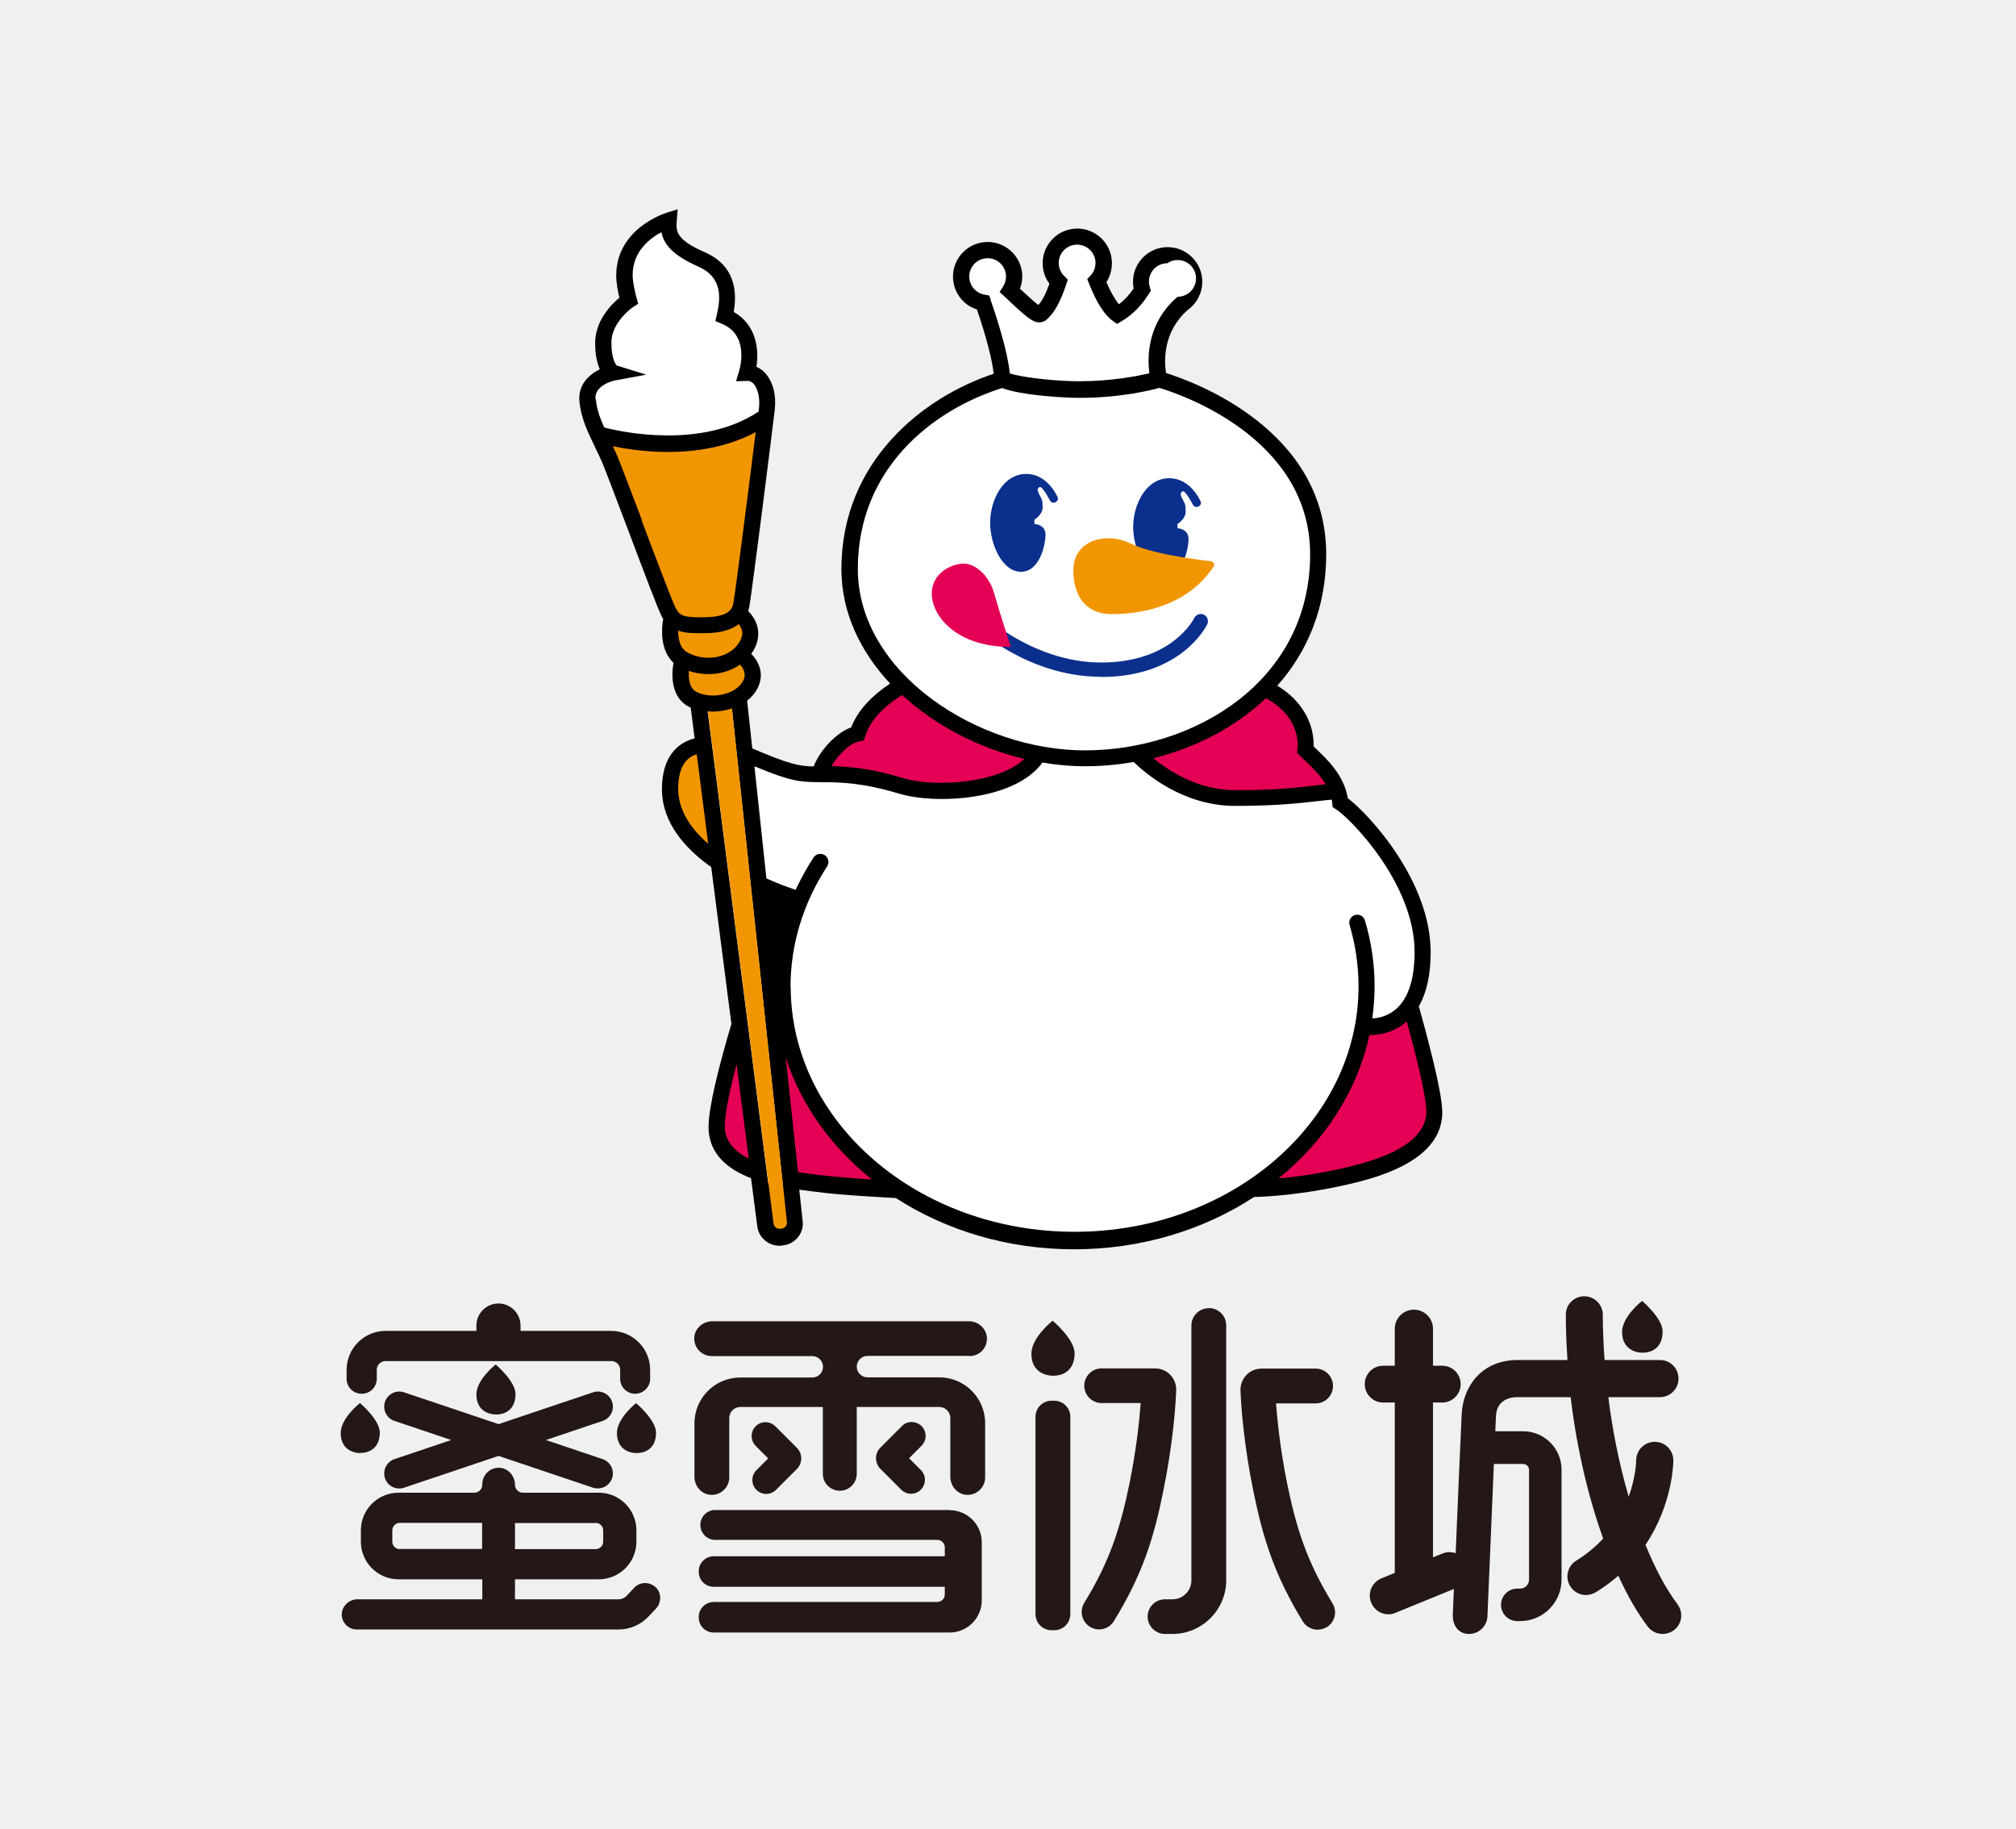
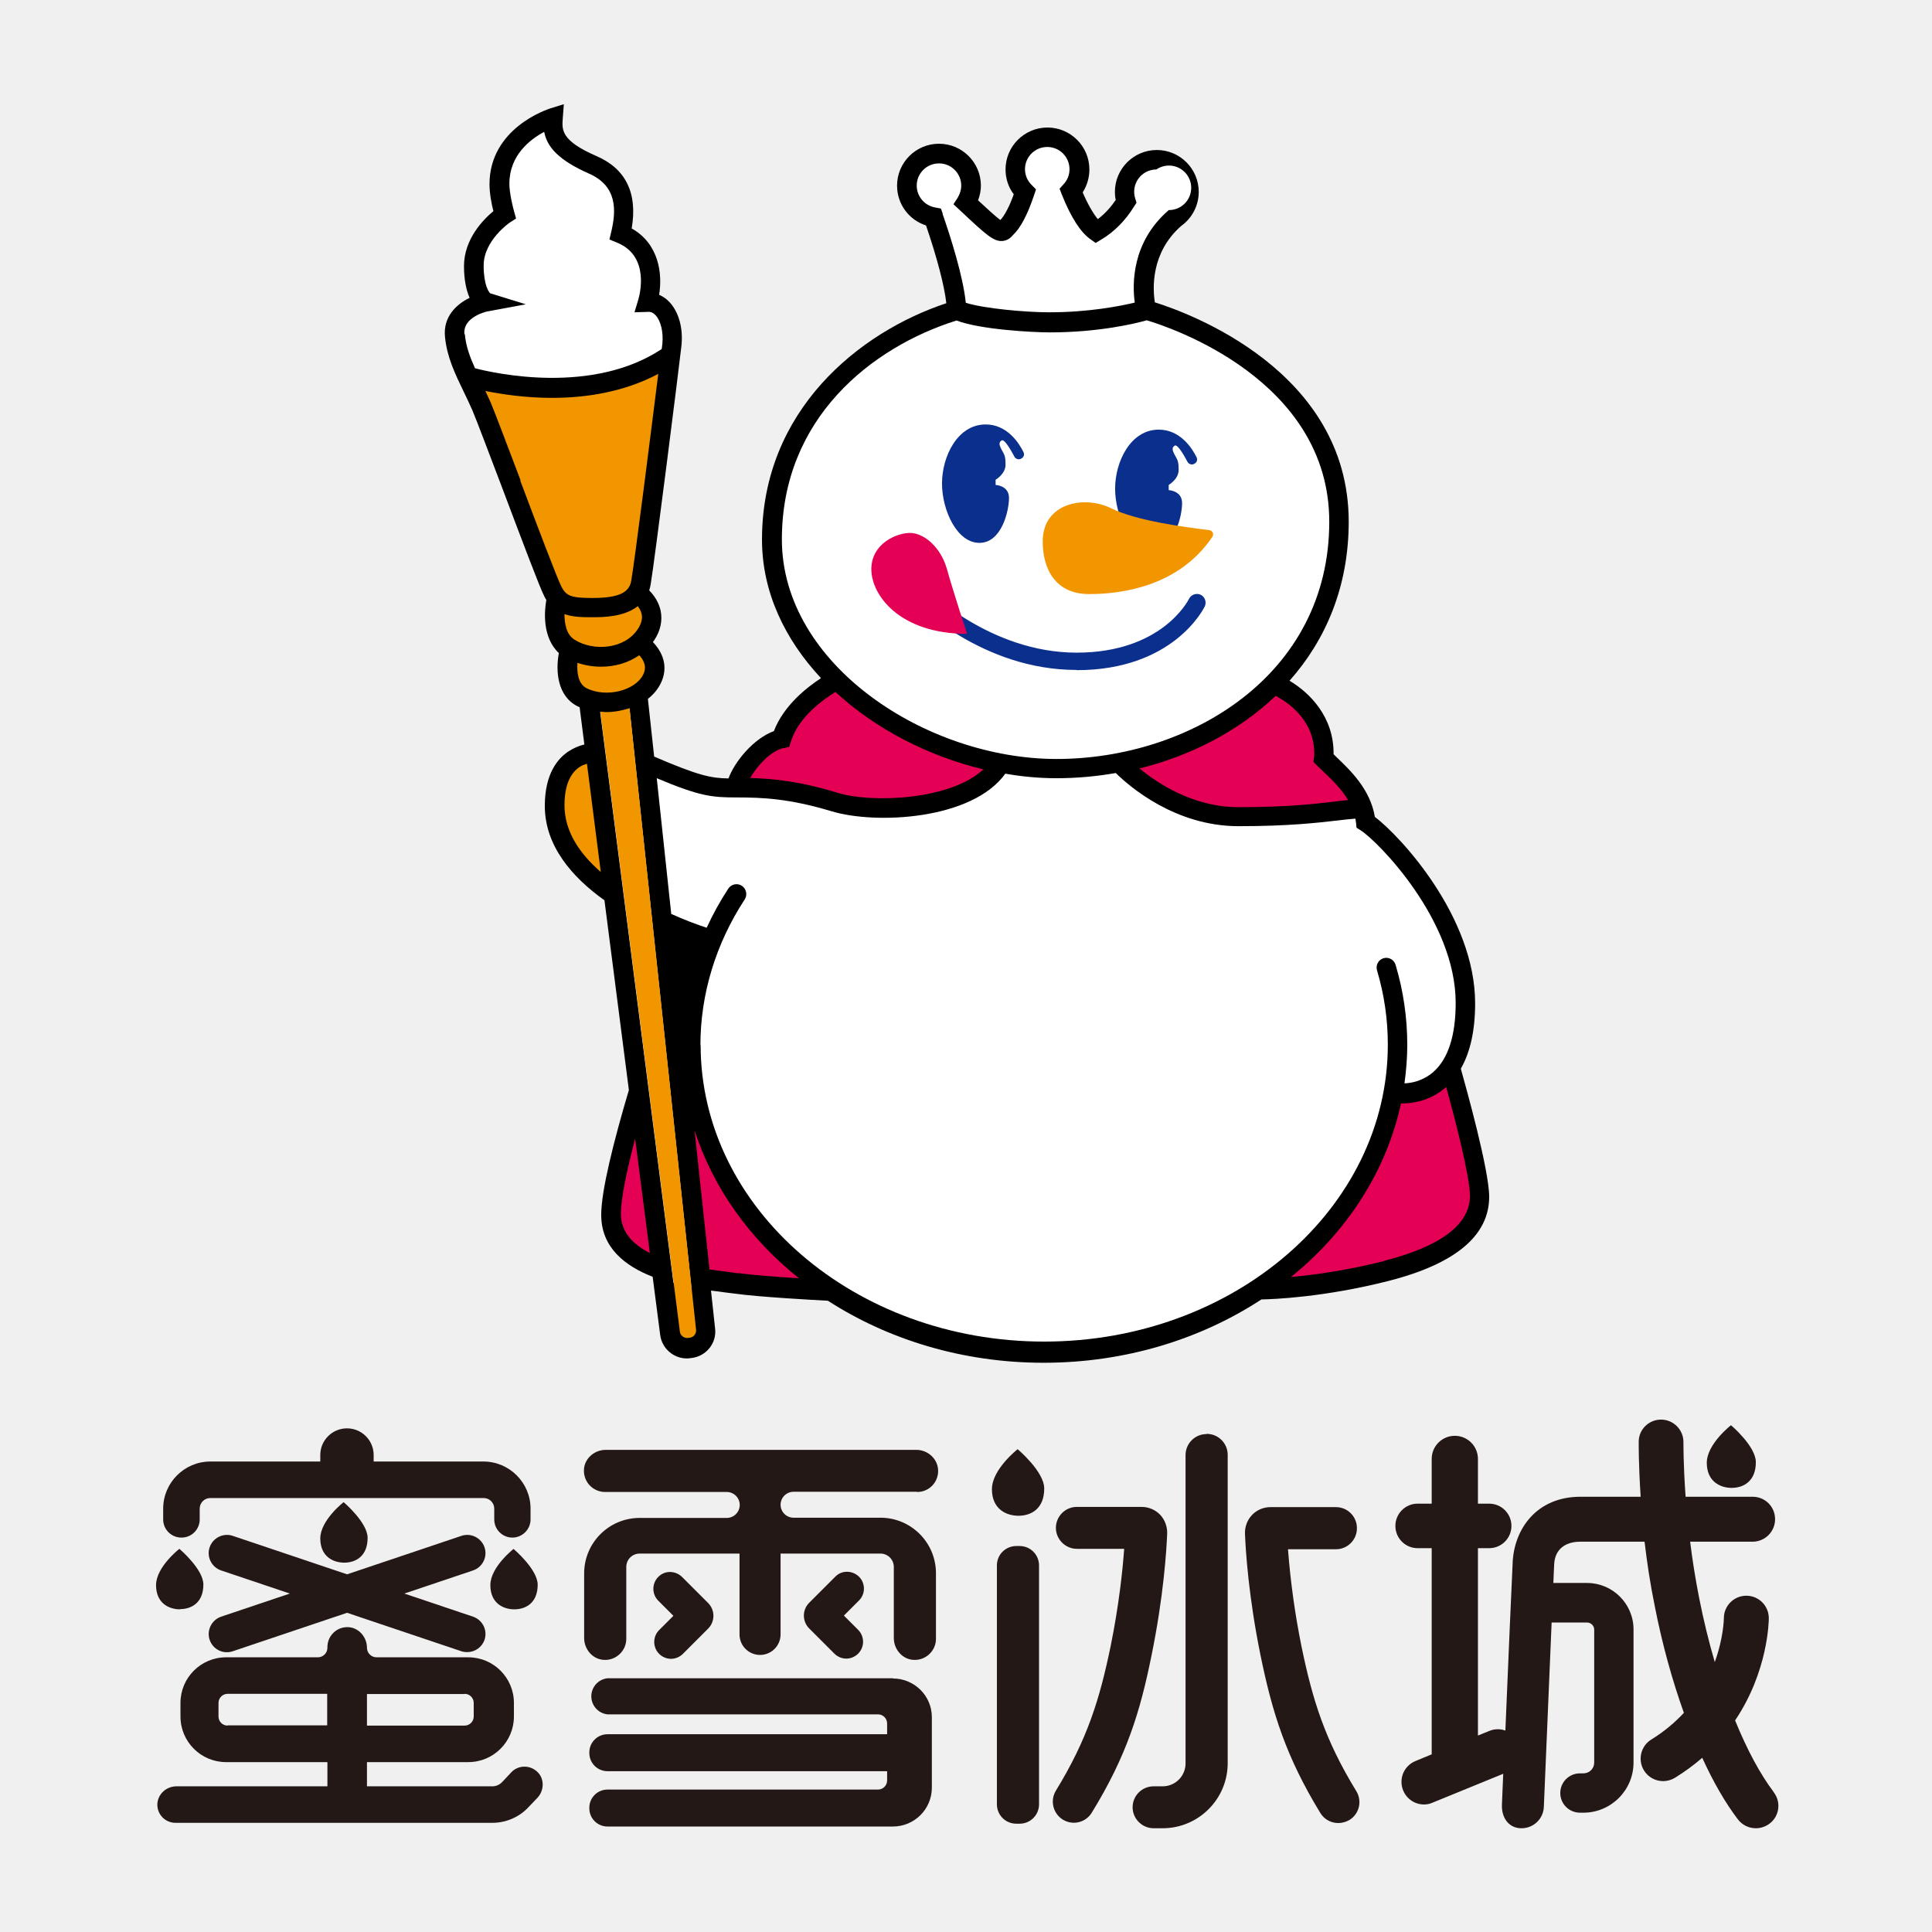
- <svg xmlns="http://www.w3.org/2000/svg" viewBox="0 0 1129 1024">
+ <svg xmlns="http://www.w3.org/2000/svg" viewBox="118.589 110.56 894.027 810.88" width="512pt" height="512pt">
  <path d="M202.6,780.5c4.7,0 8.4,-3.8 8.4,-8.4v-5a4.9,4.9 0,0 1,4.9 -4.9h126.5a4.9,4.9 0,0 1,4.9 4.9v5c0,4.7 3.8,8.4 8.4,8.4s8.4,-3.8 8.4,-8.4v-5c0,-12 -9.8,-21.8 -21.8,-21.8H291.5v-3a12.3,12.3 0,1 0,-24.7 0v3h-50.9c-12,0 -21.8,9.8 -21.8,21.8v5a8.4,8.4 0,0 0,8.4 8.4zM543,759.4c5.5,0 9.9,-4.5 9.7,-10.1 -0.2,-5.3 -4.8,-9.4 -10.1,-9.4h-143.7c-5.3,0 -10,4.1 -10.1,9.4a9.8,9.8 0,0 0,9.7 10.1h56.4c3.3,0 6,2.7 6,6 0,3.3 -2.7,6 -6,6H414.6c-14.2,0 -25.7,11.5 -25.7,25.7v29.9c0,5.3 4.1,10 9.4,10.1 5.5,0.2 10.1,-4.3 10.1,-9.7v-33.3c0,-3.5 2.8,-6.2 6.2,-6.2h46.2v37.4c0,5.3 4.3,9.5 9.5,9.5 5.3,0 9.5,-4.3 9.5,-9.5v-37.4h46.2c3.5,0 6.2,2.8 6.2,6.2v32.9c0,5.3 4.1,10 9.4,10.1 5.5,0.2 10.1,-4.3 10.1,-9.7v-30.4c0,-14.2 -11.5,-25.7 -25.7,-25.7h-40.2c-3.3,0 -6,-2.7 -6,-6 0,-3.3 2.7,-6 6,-6h57.1z" fill="#231815" />
  <path d="M342.8,785c-1.5,-4.4 -6.3,-6.8 -10.7,-5.3l-52.9,17.8 -52.9,-17.8c-4.4,-1.5 -9.2,0.9 -10.7,5.3 -1.5,4.4 0.9,9.2 5.3,10.7l31.8,10.7 -31.8,10.7a8.5,8.5 0,0 0,-5.3 10.7,8.4 8.4,0 0,0 10.7,5.3l52.9,-17.8 52.9,17.8c0.9,0.3 1.8,0.4 2.7,0.4 3.5,0 6.8,-2.2 8,-5.7 1.5,-4.4 -0.9,-9.2 -5.3,-10.7l-31.8,-10.7 31.8,-10.7c4.4,-1.5 6.8,-6.3 5.3,-10.7z" fill="#231815" />
  <path d="M355.2,889.1l-4.3,4.6c-1.2,1.2 -2.8,1.9 -4.4,1.9h-58.1v-11.2h46.9c11.6,0 21.1,-9.4 21.1,-21.1v-6.3c0,-11.6 -9.4,-21.1 -21.1,-21.1h-42.5c-2.4,0 -4.4,-2 -4.4,-4.4 0,-4.7 -3.4,-8.9 -8,-9.5a9.2,9.2 0,0 0,-10.3 9.1v0.4c0,2.4 -2,4.4 -4.4,4.4h-42.5c-11.6,0 -21.1,9.4 -21.1,21.1v6.3c0,11.6 9.4,21.1 21.1,21.1h46.9v11.2h-69.9c-4.6,0 -8.6,3.6 -8.8,8.2a8.4,8.4 0,0 0,8.4 8.7h146.6c6.3,0 12.4,-2.6 16.7,-7.2l4.2,-4.4c2.9,-3.1 3.3,-8 0.6,-11.3 -3.4,-4 -9.3,-4.1 -12.7,-0.5zM333.6,852.8c2.3,0 4.2,1.9 4.2,4.2v6.3c0,2.3 -1.9,4.2 -4.2,4.2h-45.2v-14.6h45.2zM223.9,867.5a4.2,4.2 0,0 1,-4.2 -4.2v-6.3c0,-2.3 1.9,-4.2 4.2,-4.2h46.1v14.6h-46.1zM288.7,780.6c0,-7.1 -11.1,-16.5 -11.1,-16.5s-10.8,8.4 -10.8,16.8c0,8.4 6,11.2 11.1,11.2 5.1,-0 10.8,-2.8 10.8,-11.5zM201.9,813.6c5.1,0 10.8,-2.8 10.8,-11.4 0,-7.1 -11.1,-16.5 -11.1,-16.5s-10.8,8.4 -10.8,16.8c-0,8.4 6,11.2 11.1,11.2zM356.3,785.7s-10.8,8.4 -10.8,16.8c0,8.4 6,11.2 11.1,11.2s10.8,-2.8 10.8,-11.4c0,-7.1 -11.1,-16.5 -11.1,-16.5zM589.5,739.6s-11.9,9.3 -11.9,18.5 6.6,12.3 12.3,12.3 11.9,-3.1 11.9,-12.6c0,-7.9 -12.3,-18.2 -12.3,-18.2zM919.9,757.5c5.3,0 11.2,-2.9 11.2,-11.9 0,-7.4 -11.5,-17.1 -11.5,-17.1s-11.2,8.7 -11.2,17.4c0,8.7 6.3,11.6 11.5,11.6zM531.8,845.6h-132.1a8.4,8.4 0,0 0,0 16.7h125.2c2.3,0 4.2,1.9 4.2,4.2v5h-129.4a8.4,8.4 0,0 0,-8.4 8.4v0.3a8.4,8.4 0,0 0,8.4 8.4h129.4v4.3c0,2.3 -1.9,4.2 -4.2,4.2h-125.2a8.4,8.4 0,0 0,-8.4 8.4v0.3a8.4,8.4 0,0 0,8.4 8.4h132.1c9.9,0 18,-8 18,-18v-32.6c-0,-9.9 -8.1,-17.9 -18,-17.9zM516.1,798.6c-3.1,-3 -8,-3.1 -11,0l-12.1,12.1a8.4,8.4 0,0 0,0 11.8l11.7,11.7c1.5,1.5 3.5,2.3 5.5,2.3s4,-0.8 5.5,-2.3a7.8,7.8 0,0 0,0 -11l-6.6,-6.6 7,-7a7.8,7.8 0,0 0,-0 -11zM423.6,834.3c1.5,1.5 3.5,2.3 5.5,2.3 2,0 4,-0.8 5.5,-2.3l11.7,-11.7a8.4,8.4 0,0 0,0 -11.8l-12.1,-12.1c-3.1,-3 -8,-3.1 -11,0a7.8,7.8 0,0 0,0 11l7,7 -6.6,6.6a7.8,7.8 0,0 0,-0 11zM590.4,784.4h-1.5c-5,0 -9,4 -9,9v110.5c0,5 4,9 9,9h1.5c5,0 9,-4 9,-9L599.4,793.4c0,-5 -4,-9 -9,-9zM676.9,732.6c-5.4,0 -9.7,4.4 -9.7,9.7v142.7a10.6,10.6 0,0 1,-10.6 10.6h-4.2c-5.4,0 -9.7,4.4 -9.7,9.7s4.4,9.7 9.7,9.7h4.2c16.6,0 30.1,-13.5 30.1,-30.1v-142.7c0,-5.4 -4.4,-9.7 -9.7,-9.7zM658.7,778.6c0.1,-3.2 -1.1,-6.4 -3.3,-8.7a11.9,11.9 0,0 0,-8.5 -3.6h-30c-5.4,0 -9.7,4.4 -9.7,9.7s4.4,9.7 9.7,9.7h21.9c-0.7,9.7 -2.4,26.1 -6.3,45.2 -5,24.2 -10.7,42.9 -25.3,66.7a9.8,9.8 0,0 0,3.2 13.4,9.7 9.7,0 0,0 13.4,-3.2c16.1,-26.2 22.4,-46.6 27.7,-73 5.5,-26.9 6.9,-48.3 7.2,-56.3zM746.5,776.1c0,-5.4 -4.4,-9.7 -9.7,-9.7h-30.3c-3.2,0 -6.3,1.3 -8.5,3.6a11.9,11.9 0,0 0,-3.3 8.7c0.3,8 1.7,29.4 7.2,56.3 5.4,26.4 11.7,46.8 27.7,73a9.7,9.7 0,0 0,8.3 4.6c1.7,0 3.5,-0.5 5.1,-1.4a9.7,9.7 0,0 0,3.2 -13.4c-14.6,-23.8 -20.3,-42.5 -25.3,-66.7a367.9,367.9 0,0 1,-6.3 -45.2h22.2a9.7,9.7 0,0 0,9.7 -9.7z" fill="#231815" />
  <path d="M939.4,898.3c-6.3,-8.3 -12.4,-19.7 -17.9,-33.2 15.3,-22.7 15.6,-46 15.6,-47.3 0,-5.7 -4.6,-10.4 -10.4,-10.4 -5.7,0 -10.4,4.6 -10.4,10.4 0,0.2 -0.1,9 -4.2,20.3 -2.8,-9.5 -5.2,-19.4 -7.2,-29.5 -1.8,-9.1 -3.2,-18 -4.2,-26.2h28.9c5.7,0 10.4,-4.6 10.4,-10.4s-4.6,-10.4 -10.4,-10.4h-31c-1.1,-15.2 -1,-25 -1,-25.2a10.4,10.4 0,0 0,-10.2 -10.5c-5.7,-0.1 -10.5,4.5 -10.5,10.2 -0,0.8 -0.1,10.5 0.9,25.5h-27.8c-20.5,0 -30.5,15 -31.4,29.8 -0.3,5.4 -2.1,47.2 -3.4,78.4a10.3,10.3 0,0 0,-7.5 0.2l-5.2,2.1v-86.7h5.2c5.7,0 10.3,-4.6 10.3,-10.3s-4.6,-10.3 -10.3,-10.3h-5.2v-20.7a10.7,10.7 0,0 0,-10.7 -10.7,10.7 10.7,0 0,0 -10.7,10.7v20.7h-6.5c-5.7,0 -10.3,4.6 -10.3,10.3s4.6,10.3 10.3,10.3h6.5v95.4l-7.5,3.1a10.4,10.4 0,0 0,-5.7 13.6,10.4 10.4,0 0,0 9.6,6.5c1.3,0 2.6,-0.2 3.9,-0.8l32.8,-13.4c-0.3,8.1 -0.6,13.5 -0.6,14.4 -0.2,5.7 2.9,10.6 8.7,10.8h0.4a10.3,10.3 0,0 0,10.3 -9.9c0,-0.7 2.2,-52.1 3.6,-85.3l16.4,-0c1.8,0 3.3,1.5 3.3,3.3v61.5c0,2.8 -2.2,5 -5,5h-1.6a9.1,9.1 0,0 0,0 18.2h1.6c12.8,0 23.2,-10.4 23.2,-23.2V823c0,-11.9 -9.7,-21.5 -21.5,-21.5l-15.6,0c0.2,-4.5 0.3,-7.6 0.4,-8.9 0.4,-6.8 5.3,-10.2 12,-10.2h29.8c1.1,9.3 2.6,19.5 4.8,30.2 3.4,17.3 8,33.9 13.4,49 -4.1,4.4 -9,8.6 -15,12.3a10.4,10.4 0,0 0,-3.5 14.3,10.4 10.4,0 0,0 8.9,5c1.8,0 3.7,-0.5 5.4,-1.5 4.7,-2.9 8.9,-6 12.7,-9.3 5.1,11.2 10.7,20.9 16.5,28.5a10.4,10.4 0,0 0,8.3 4.1c2.2,0 4.4,-0.7 6.3,-2.1 4.6,-3.4 5.5,-10 2,-14.5z" fill="#231815" />
  <path d="M794.7,563.3c4.3,-7.6 6.5,-17.6 6.5,-30 0,-40 -34.4,-77.2 -46.4,-86.3 -2.1,-12.8 -11.5,-21.7 -17.8,-27.7l-1.3,-1.3c0.2,-17.3 -11.1,-28.5 -20.4,-34 16.8,-18.9 27.4,-43.6 27.4,-73.6 0,-69.9 -74.3,-96.7 -89.7,-101.5 -1,-6.2 -2,-22.8 12.1,-35.3 5.1,-3.6 8.2,-9.5 8.2,-15.8 0,-10.7 -8.7,-19.4 -19.4,-19.4 -10.7,0 -19.4,8.7 -19.4,19.4 0,1.2 0.1,2.5 0.4,3.7 -1.9,2.8 -4.6,6.1 -8.3,8.9 -2.2,-2.7 -4.7,-7 -7,-12.4 2,-3.1 3.1,-6.8 3.1,-10.6 0,-10.7 -8.7,-19.4 -19.4,-19.4s-19.4,8.7 -19.4,19.4c0,4.2 1.3,8.2 3.8,11.5 -2,5.6 -4.2,9.8 -6.2,11.9 -2.2,-1.6 -6.4,-5.5 -10.3,-9.1 0.8,-2.2 1.3,-4.5 1.3,-6.8 0,-10.7 -8.7,-19.4 -19.4,-19.4s-19.4,8.7 -19.4,19.4c0,8.5 5.5,15.9 13.4,18.4 5.2,15.2 8.5,28 9.4,36 -40.1,13.3 -85.3,49.4 -85.3,109.4 0,24.3 10.6,46.2 27.3,64.1 -6.4,4.2 -17.2,12.5 -21.8,24.5 -9.5,3.5 -18.2,14.2 -21,21.9 -8.1,-0.1 -13.9,-1.3 -34.4,-10.1l-2.9,-26.7c2.4,-1.9 4.4,-4.2 5.8,-6.9 4.2,-8.2 0.6,-15.2 -3.5,-19.4 0.2,-0.3 0.4,-0.5 0.6,-0.8 3,-4.5 3.9,-9.2 3,-13.7 -0.9,-4.2 -3.3,-7.4 -5.3,-9.4 0.3,-0.9 0.5,-1.8 0.7,-2.9 1.8,-10.7 12.9,-98.6 14.2,-110.1 0.9,-8.1 -1.1,-15.6 -5.4,-20.3a14.3,14.3 0,0 0,-4.9 -3.5c1.6,-9.8 -0.1,-23.6 -12.7,-30.7 2.8,-16.3 -2.7,-27.6 -16.3,-33.5 -16.4,-7.1 -16,-12.1 -15.6,-17.4l0.5,-6.6 -6.4,2c-1.1,0.4 -28,9 -28,35.1 0,4.2 1,9.3 1.8,12.4 -4.6,3.8 -13.6,12.9 -13.6,25.4 0,6.8 1.2,11.5 2.6,14.7 -6.1,3 -12.3,8.7 -11.4,18 0.9,9.5 4.8,17.4 8.5,25.1 1.4,2.9 2.9,6 4.2,9 2,4.7 7.7,19.9 13.8,35.9 10.1,26.8 17.4,46.1 19.4,50 0.3,0.6 0.6,1.2 1,1.8 -0.9,5 -2,17.3 5.8,24.6 -1.5,8 -0.9,19.9 8.8,24.7 0.3,0.1 0.6,0.2 0.8,0.3l2.2,17.3c-2.6,0.6 -5,1.7 -7.2,3.1 -5.1,3.3 -11.1,10.4 -11.1,25.3 0,18.5 12.6,33 27.6,43.7l11.3,87.8c-7,23.6 -12.8,46.5 -12.8,57.8 0,15 10.9,23.6 23.8,28.6l3.5,27c0.8,6.2 6.2,10.8 12.3,10.8 0.5,0 0.9,-0 1.3,-0.1l0.9,-0.1c6.8,-0.8 11.7,-6.9 10.9,-13.6l-1.9,-17.6c2.5,0.3 4.9,0.6 6.9,0.9 1.6,0.2 3,0.4 4.1,0.5 11.3,1.6 37.5,3 43.1,3.3 27.9,18 62.4,28.7 99.8,28.7 37.8,0 72.7,-10.9 100.8,-29.3 5.6,-0.1 28.9,-1 58.6,-8.5 31.1,-7.9 46.8,-21 46.8,-39 0,-12.4 -10.6,-50.2 -13.1,-59.2zM437.5,671.3l-7.3,-8.8 -33.9,-264.1 7.8,5.1 5.8,-6.7 28.6,267.6 -1,7z" fill="#000000" fill-opacity="1.000" />
  <path d="M726.6,419.6l-0.2,2 1.5,1.5c0.9,0.9 1.9,1.8 2.9,2.8 3.8,3.6 8.4,7.9 11.6,13.3 -1.9,0.2 -4,0.4 -6.2,0.7 -9.2,1.1 -21.8,2.6 -44.5,2.6 -20.8,0 -37.3,-10.9 -45.8,-17.9 23.6,-5.9 45.8,-17.2 63,-33.6 5.7,3 18.9,11.7 17.8,28.7z" fill="#E40055" />
  <path d="M554.9,168l-0.9,-2.5 -2.6,-0.5a10.3,10.3 0,0 1,-8.6 -10.1c0,-5.7 4.6,-10.3 10.3,-10.3 5.7,0 10.3,4.6 10.3,10.3 0,1.9 -0.6,3.8 -1.6,5.5l-2,3.1 2.7,2.5c12.7,12 16,14.8 20,14.5 2.4,-0.2 4,-1.7 4.7,-2.6 3.6,-3.3 6.9,-9.6 9.9,-18.6l0.9,-2.7 -2,-2a10.2,10.2 0,0 1,-3.1 -7.3c0,-5.7 4.6,-10.3 10.3,-10.3 5.7,0 10.3,4.6 10.3,10.3 0,2.5 -0.9,5 -2.7,6.9l-1.9,2.1 1,2.6c4.2,10.5 8.6,17.5 13.3,20.8l2.4,1.7 2.5,-1.5c6,-3.5 11.3,-8.9 15.3,-15.4l1.1,-1.7 -0.6,-2a10.3,10.3 0,0 1,9.8 -13.4,10.3 10.3,0 1,1 5.8,18.8l-0.4,0.3c-16.8,14.7 -16.6,33.9 -15.4,42.5 -6.6,1.6 -21.2,4.5 -39.5,4.5 -11,0 -30.1,-1.7 -38.7,-4.4 -1.2,-12.2 -7.1,-30.7 -10.8,-41.3zM480.4,318.6c0,-56 41.4,-88.9 80.8,-101.3 11,4.2 35.2,5.5 43.2,5.5 22.9,0 40,-4.2 44.8,-5.6 10.2,3 84.5,27.3 84.5,93.2 0,71.3 -65,109.8 -126.2,109.8 -60,0 -127.1,-43.5 -127.1,-101.6z" fill="#FFFFFF" />
  <path d="M481.3,415.2l2.5,-0.6 0.8,-2.5c3.6,-11.6 15.4,-19.7 20.6,-22.9 18.6,17.2 43,29.7 68.4,35.8 -14.7,14 -51.1,15.9 -67.6,10.8 -17.4,-5.3 -29.4,-6.5 -40.3,-6.8 2.9,-5 9.2,-12.5 15.6,-13.9z" fill="#E40055" />
  <path d="M333.5,223.6c-0.8,-7.9 10.1,-10.4 10.6,-10.5l17.8,-3.3 -16.5,-5.1c-0.6,-0.6 -3,-3.7 -3,-12.9 0,-11.5 12,-19.8 12.2,-19.9l2.8,-1.8 -0.9,-3.2c-0.6,-2.1 -2.2,-8.6 -2.2,-12.9 0,-13.2 9.6,-20.5 16.1,-24 1.4,7.1 6.7,13.1 20.7,19.3 13.3,5.8 12.6,17.3 10.4,26.7l-0.9,3.8 3.6,1.5c15.2,6.2 10.4,24.1 9.8,26.2l-1.8,6 6.3,-0.2c1.3,-0.1 2.5,0.5 3.5,1.6 2.4,2.6 3.6,7.8 3.1,13.1 -0.1,0.6 -0.2,1.5 -0.3,2.5 -32,21.2 -76.8,11.4 -86.4,8.9 -2.3,-5.1 -4.2,-10.1 -4.7,-15.7z" fill="#FFFFFF" />
  <path d="M359.5,291.3c-6.1,-16.1 -11.9,-31.4 -13.9,-36.2 -0.8,-1.8 -1.6,-3.5 -2.4,-5.2 7.4,1.5 18.4,3.2 30.9,3.2 15.4,0 33.1,-2.6 49.1,-11.1 -3.5,28.1 -11,87.2 -12.5,95.7 -0.9,5.7 -6.2,8 -18,8 -9.7,0 -12.1,-0.9 -14.3,-5.2 -2,-3.9 -11.5,-29 -19.1,-49.2z" fill="#F29600" />
  <path d="M379.9,353.2c4,1.4 8.5,1.4 12.9,1.4 4.6,0 14.4,0 20.9,-5.1 0.8,1 1.5,2.2 1.8,3.6 0.5,2.1 -0.1,4.4 -1.7,6.9 -6.1,9.4 -20.4,10.5 -29.2,5.1 -4,-2.4 -4.8,-7.6 -4.8,-12z" fill="#F29600" />
  <path d="M385.8,375.7c3.5,1.2 7.2,1.8 11,1.8 6.2,0 12.4,-1.7 17.6,-5.3 1.8,1.9 3.8,5.1 1.8,9 -3.8,7.5 -17.2,10.7 -26.1,6.3 -4.1,-2.1 -4.6,-7.5 -4.3,-11.8z" fill="#F29600" />
  <path d="M379.8,441.6c0,-6 1.2,-13.9 7,-17.7 1,-0.7 2.2,-1.1 3.4,-1.5l6.4,50.1c-9.7,-8.4 -16.8,-18.7 -16.8,-30.9z" fill="#F29600" />
  <path d="M405.9,630.8c0,-7.2 2.7,-20 6.6,-34.9l6.8,52.9c-7.7,-3.9 -13.4,-9.6 -13.4,-18.1z" fill="#E40055" />
  <path d="M440.7,684.4L409.9,396.7c-3.4,1.1 -7.1,1.8 -10.7,1.8 -0.9,0 -1.9,-0.1 -2.8,-0.2l33.9,264.1 2.9,22.8c0.2,1.8 1.9,3.1 3.7,2.9l0.9,-0.1c1.8,-0.2 3.1,-1.9 2.9,-3.7z" fill="#F29600" />
  <path d="M460.1,658.2c-1.2,-0.2 -2.6,-0.3 -4.3,-0.6 -2.5,-0.3 -5.6,-0.7 -8.9,-1.2l-6.9,-64.3c8.6,26.6 25.5,50.2 48.3,68.4 -9.7,-0.6 -21.7,-1.5 -28.1,-2.4z" fill="#E40055" />
  <path d="M442.7,552.7c0,-23.7 7.1,-47 20.5,-67.5a4.6,4.6 0,0 0,-1.3 -6.3c-2.1,-1.4 -4.9,-0.8 -6.3,1.3a138.7,138.7 0,0 0,-10 18.1c-3.6,-1.2 -9.6,-3.3 -16.4,-6.4l-6.7,-62.8c20,8.4 25.5,8.9 37,8.9 11.9,0 24.3,0.5 43.9,6.4 20.5,6.2 65,4 80.4,-17.4 7.9,1.4 15.9,2.1 23.7,2.1 9.1,0 18.3,-0.8 27.4,-2.4 6.2,6.1 27.4,24.6 56.8,24.6 23.3,0 36.7,-1.6 45.5,-2.6 3.4,-0.4 6.1,-0.7 8.6,-0.9 0.1,0.7 0.2,1.3 0.3,2l0.2,2.2 1.9,1.2c7.8,4.9 44,41.4 44,79.9 0,15.1 -3.5,25.9 -10.3,31.9 -4.8,4.2 -10.2,5.2 -13.4,5.3 0.8,-5.8 1.3,-11.8 1.3,-17.8 0,-12.5 -1.8,-25 -5.4,-37a4.5,4.5 0,0 0,-5.6 -3.1,4.5 4.5,0 0,0 -3,5.6 120,120 0,0 1,5 34.4c0,75.8 -71.3,137.4 -159,137.4s-159,-61.5 -159,-137.3z" fill="#FFFFFF" />
  <path d="M758.8,652.6c-17.2,4.3 -32.3,6.4 -42.8,7.3 25.9,-20.9 44.1,-48.9 50.9,-80.3 0.2,0 0.3,0 0.5,0 4.3,0 12.8,-0.9 20.3,-7.5l0.1,-0.1c4.4,15.8 11,41.7 11,50.3 0,13.3 -13.5,23.5 -40,30.2z" fill="#E40055" />
  <path d="M591,281.3c-1.1,0.5 -2.4,0.1 -3,-1 -1.6,-3 -4.6,-8.3 -5.9,-7.5 -1.3,0.8 -1.3,1.9 0,4.3s1.8,2.8 1.8,7 -4.6,6.9 -4.6,6.9v2.4s6.2,0.2 6.2,6 -3.3,20.8 -13.7,20.8 -17.3,-15.1 -17.3,-27.5c0,-12.4 7.1,-27.3 20.2,-27.3 10,0 15.5,8.7 17.5,12.8 0.6,1.1 0.1,2.5 -1.1,3z" fill="#0B2F8D" />
  <path d="M671.1,283.7c-1.1,0.5 -2.4,0.1 -3,-1 -1.6,-3 -4.6,-8.3 -5.9,-7.5 -1.3,0.8 -1.3,1.9 0,4.3s1.8,2.8 1.8,7 -4.6,6.9 -4.6,6.9v2.4s6.2,0.2 6.2,6c0,5.8 -3.3,20.8 -13.7,20.8s-17.3,-15.1 -17.3,-27.5c0,-12.4 7.1,-27.3 20.2,-27.3 10,0 15.5,8.7 17.5,12.8 0.6,1.1 0.1,2.5 -1.1,3z" fill="#0B2F8D" />
  <path d="M616.7,379c-43.8,0 -74.4,-31 -75.6,-32.3 -1.6,-1.6 -1.5,-4.2 0.1,-5.7 1.6,-1.6 4.2,-1.5 5.7,0.1 0.3,0.3 29.6,29.9 69.9,29.9 39.2,0 51.5,-23.9 52,-24.9 1,-2 3.4,-2.8 5.4,-1.9 2,1 2.8,3.4 1.9,5.4 -0.6,1.2 -14.7,29.5 -59.3,29.5z" fill="#0B2F8D" />
  <path d="M601.1,319.5c0,13.5 6.4,24.4 21.5,24.4 14.5,0 41.4,-3.3 57,-26.5 0.8,-1.3 0.1,-2.9 -1.4,-3.1 -12.4,-1.5 -33.8,-4.4 -45.4,-10.1 -12.6,-6.2 -31.7,-2.4 -31.7,15.3z" fill="#F29600" />
  <path d="M566.1,362.3s-6.4,-19.5 -9.3,-29.9 -10.8,-16.8 -17.1,-16.8c-6.2,0 -17.9,4.9 -17.9,16.8 0,12 13.1,29.9 44.3,29.9z" fill="#E40055" />
</svg>
